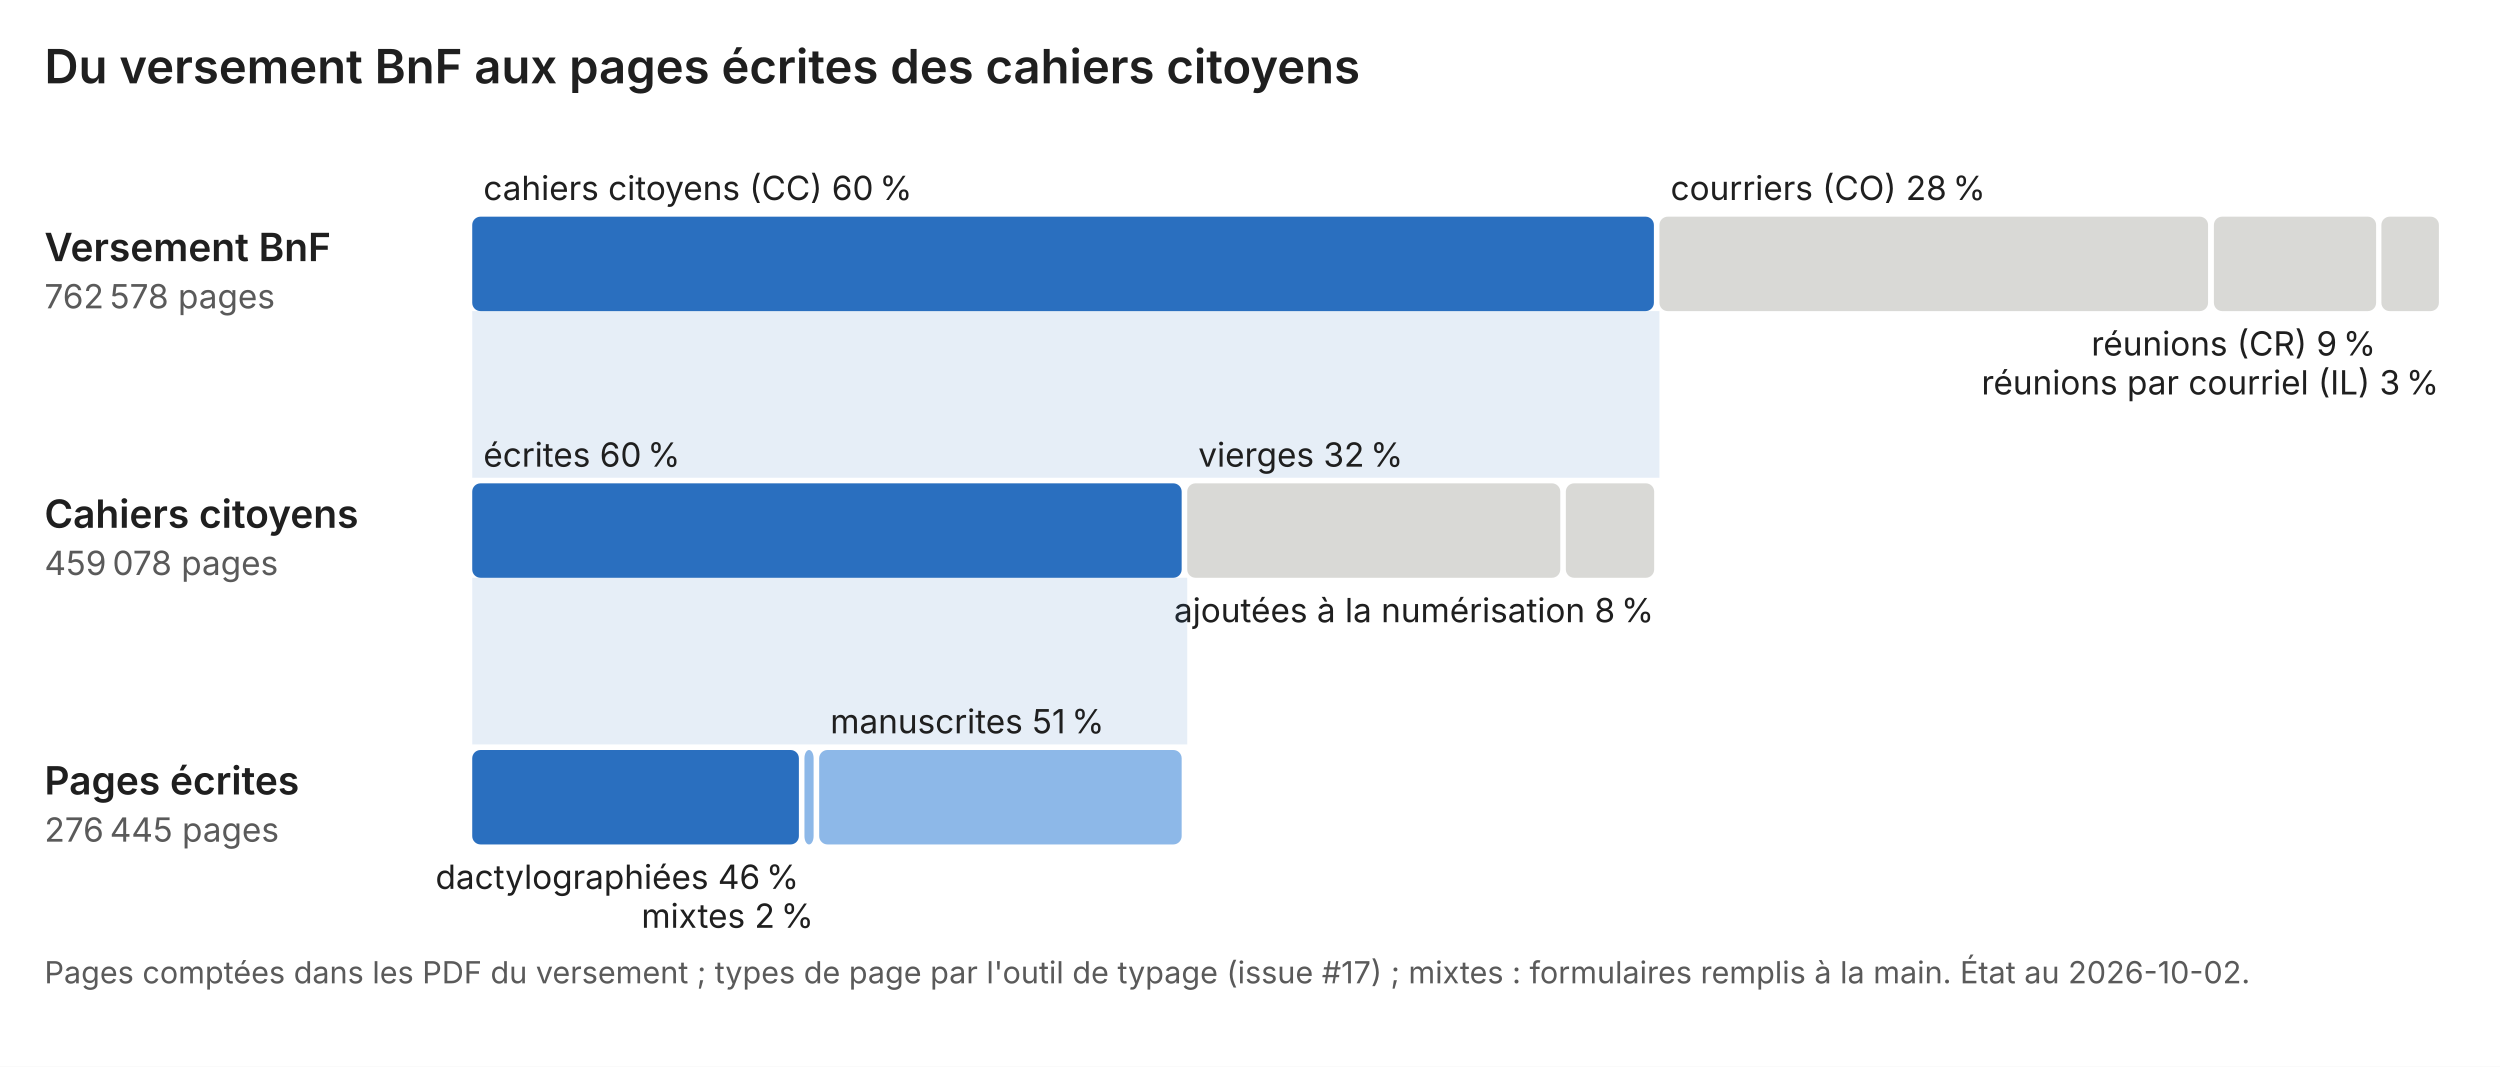
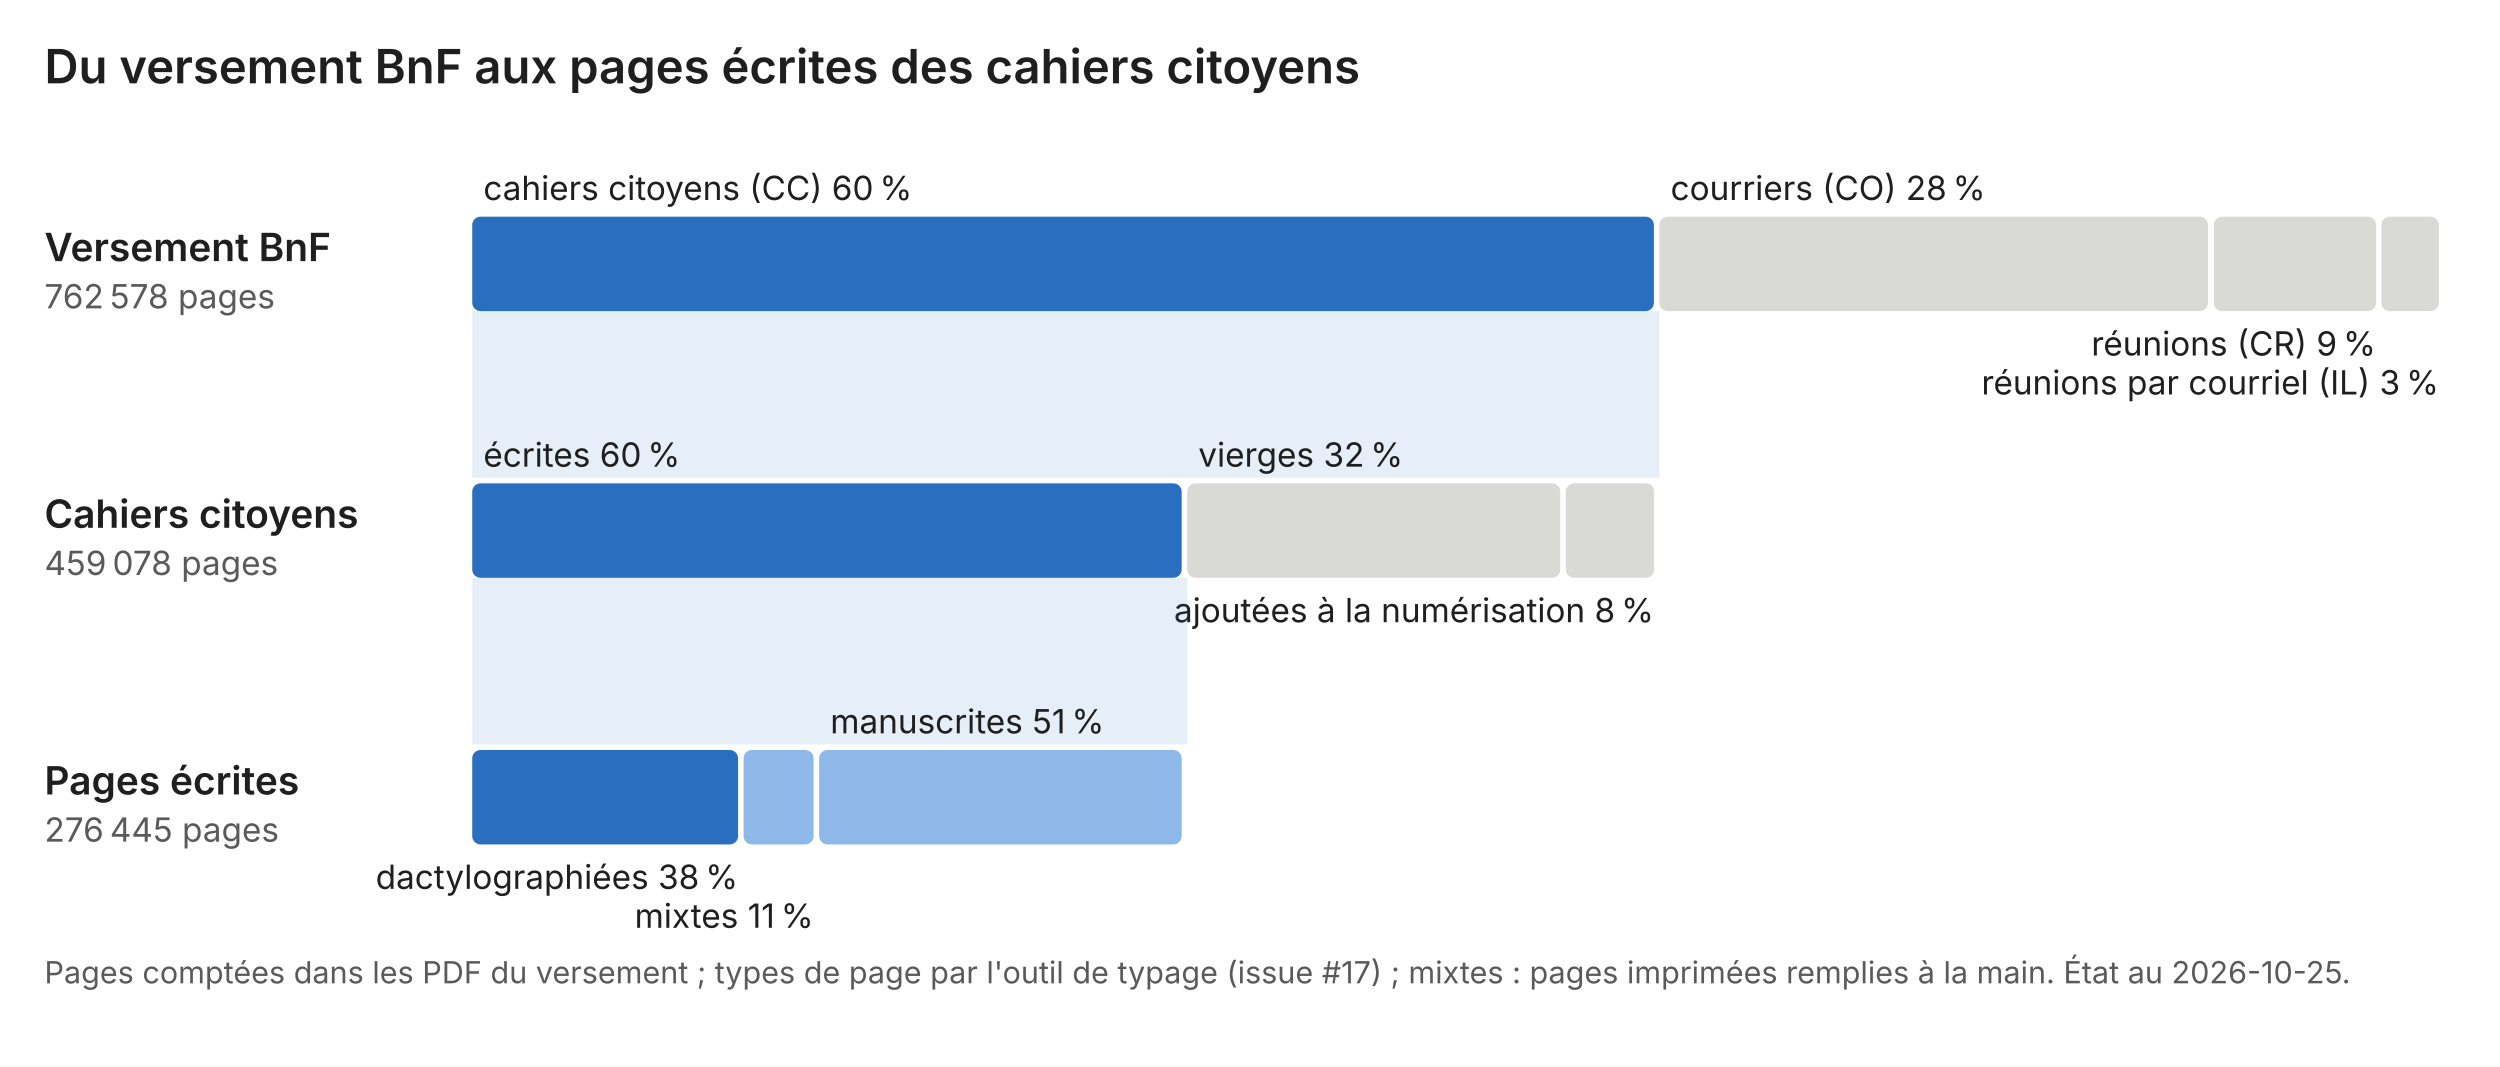
<svg xmlns="http://www.w3.org/2000/svg" width="900" height="384" viewBox="0 0 900 384" role="img" aria-labelledby="titre">
  <style>
  .fond { fill: #ffffff; }
  text { font-family: system-ui, -apple-system, "Segoe UI", sans-serif; fill: #1f1f1f; }
  .titre { font-size: 17px; font-weight: 600; }
  .niveau { font-size: 14px; font-weight: 600; }
  .total { font-size: 12px; fill: #5a5a5a; }
  .libelle { font-size: 12px; }
  .note { font-size: 11px; fill: #5a5a5a; }
  .suite0 { fill: #2a6fbf; }
  .suite1 { fill: #8db8e8; }
  .ecarte { fill: #d9d9d6; }
  .lien { fill: #2a6fbf; opacity: 0.12; }
  @media (prefers-color-scheme: dark) {
    .fond { fill: #161b22; }
    text { fill: #e6e6e6; }
    .total, .note { fill: #a8a8a8; }
    .suite0 { fill: #4a8fdf; }
    .suite1 { fill: #2b5c94; }
    .ecarte { fill: #3a3a38; }
    .lien { fill: #4a8fdf; opacity: 0.18; }
  }
</style>
  <rect class="fond" width="900" height="384" />
  <text id="titre" class="titre" x="16" y="30">Du versement BnF aux pages écrites des cahiers citoyens</text>
  <text class="niveau" x="16" y="94">Versement BnF</text>
  <text class="total" x="16" y="111">762 578 pages</text>
  <rect class="suite0" x="170.0" y="78" width="425.4" height="34" rx="3" />
  <text class="libelle" x="174.0" y="72">cahiers citoyens (CC) 60 %</text>
  <rect class="ecarte" x="597.4" y="78" width="197.5" height="34" rx="3" />
  <text class="libelle" x="601.4" y="72">courriers (CO) 28 %</text>
  <rect class="ecarte" x="797.0" y="78" width="58.4" height="34" rx="3" />
  <text class="libelle" text-anchor="end" x="855.3" y="128">réunions (CR) 9 %</text>
  <rect class="ecarte" x="857.3" y="78" width="20.7" height="34" rx="3" />
  <text class="libelle" text-anchor="end" x="878.0" y="142">réunions par courriel (IL) 3 %</text>
  <polygon class="lien" points="170.0,112 597.4,112 597.4,172 170.0,172" />
  <text class="niveau" x="16" y="190">Cahiers citoyens</text>
  <text class="total" x="16" y="207">459 078 pages</text>
  <rect class="suite0" x="170.0" y="174" width="255.4" height="34" rx="3" />
  <text class="libelle" x="174.0" y="168">écrites 60 %</text>
  <rect class="ecarte" x="427.4" y="174" width="134.3" height="34" rx="3" />
  <text class="libelle" x="431.4" y="168">vierges 32 %</text>
  <rect class="ecarte" x="563.7" y="174" width="31.8" height="34" rx="3" />
  <text class="libelle" text-anchor="end" x="595.4" y="224">ajoutées à la numérisation 8 %</text>
  <polygon class="lien" points="170.0,208 427.4,208 427.4,268 170.0,268" />
  <text class="niveau" x="16" y="286">Pages écrites</text>
  <text class="total" x="16" y="303">276 445 pages</text>
-   <rect class="suite0" x="170.0" y="270" width="117.6" height="34" rx="3" />
-   <text class="libelle" text-anchor="end" x="287.6" y="320">dactylographiées 46 %</text>
-   <rect class="suite1" x="289.6" y="270" width="3.3" height="34" rx="3" />
-   <text class="libelle" text-anchor="end" x="292.9" y="334">mixtes 2 %</text>
+   <rect class="suite0" x="170.0" y="270" width="95.7" height="34" rx="3" />
+   <text class="libelle" text-anchor="end" x="265.7" y="320">dactylographiées 38 %</text>
+   <rect class="suite1" x="267.7" y="270" width="25.2" height="34" rx="3" />
+   <text class="libelle" text-anchor="end" x="292.9" y="334">mixtes 11 %</text>
  <rect class="suite1" x="294.9" y="270" width="130.5" height="34" rx="3" />
  <text class="libelle" x="298.9" y="264">manuscrites 51 %</text>
-   <text class="note" x="16" y="354">Pages comptées dans les PDF du versement ; types de page par l'outil de typage (issue #17) ; mixtes : formulaires remplis à la main. État au 2026-10-02.</text>
+   <text class="note" x="16" y="354">Pages comptées dans les PDF du versement ; types de page par l'outil de typage (issue #17) ; mixtes : pages imprimées remplies à la main. État au 2026-10-25.</text>
</svg>
